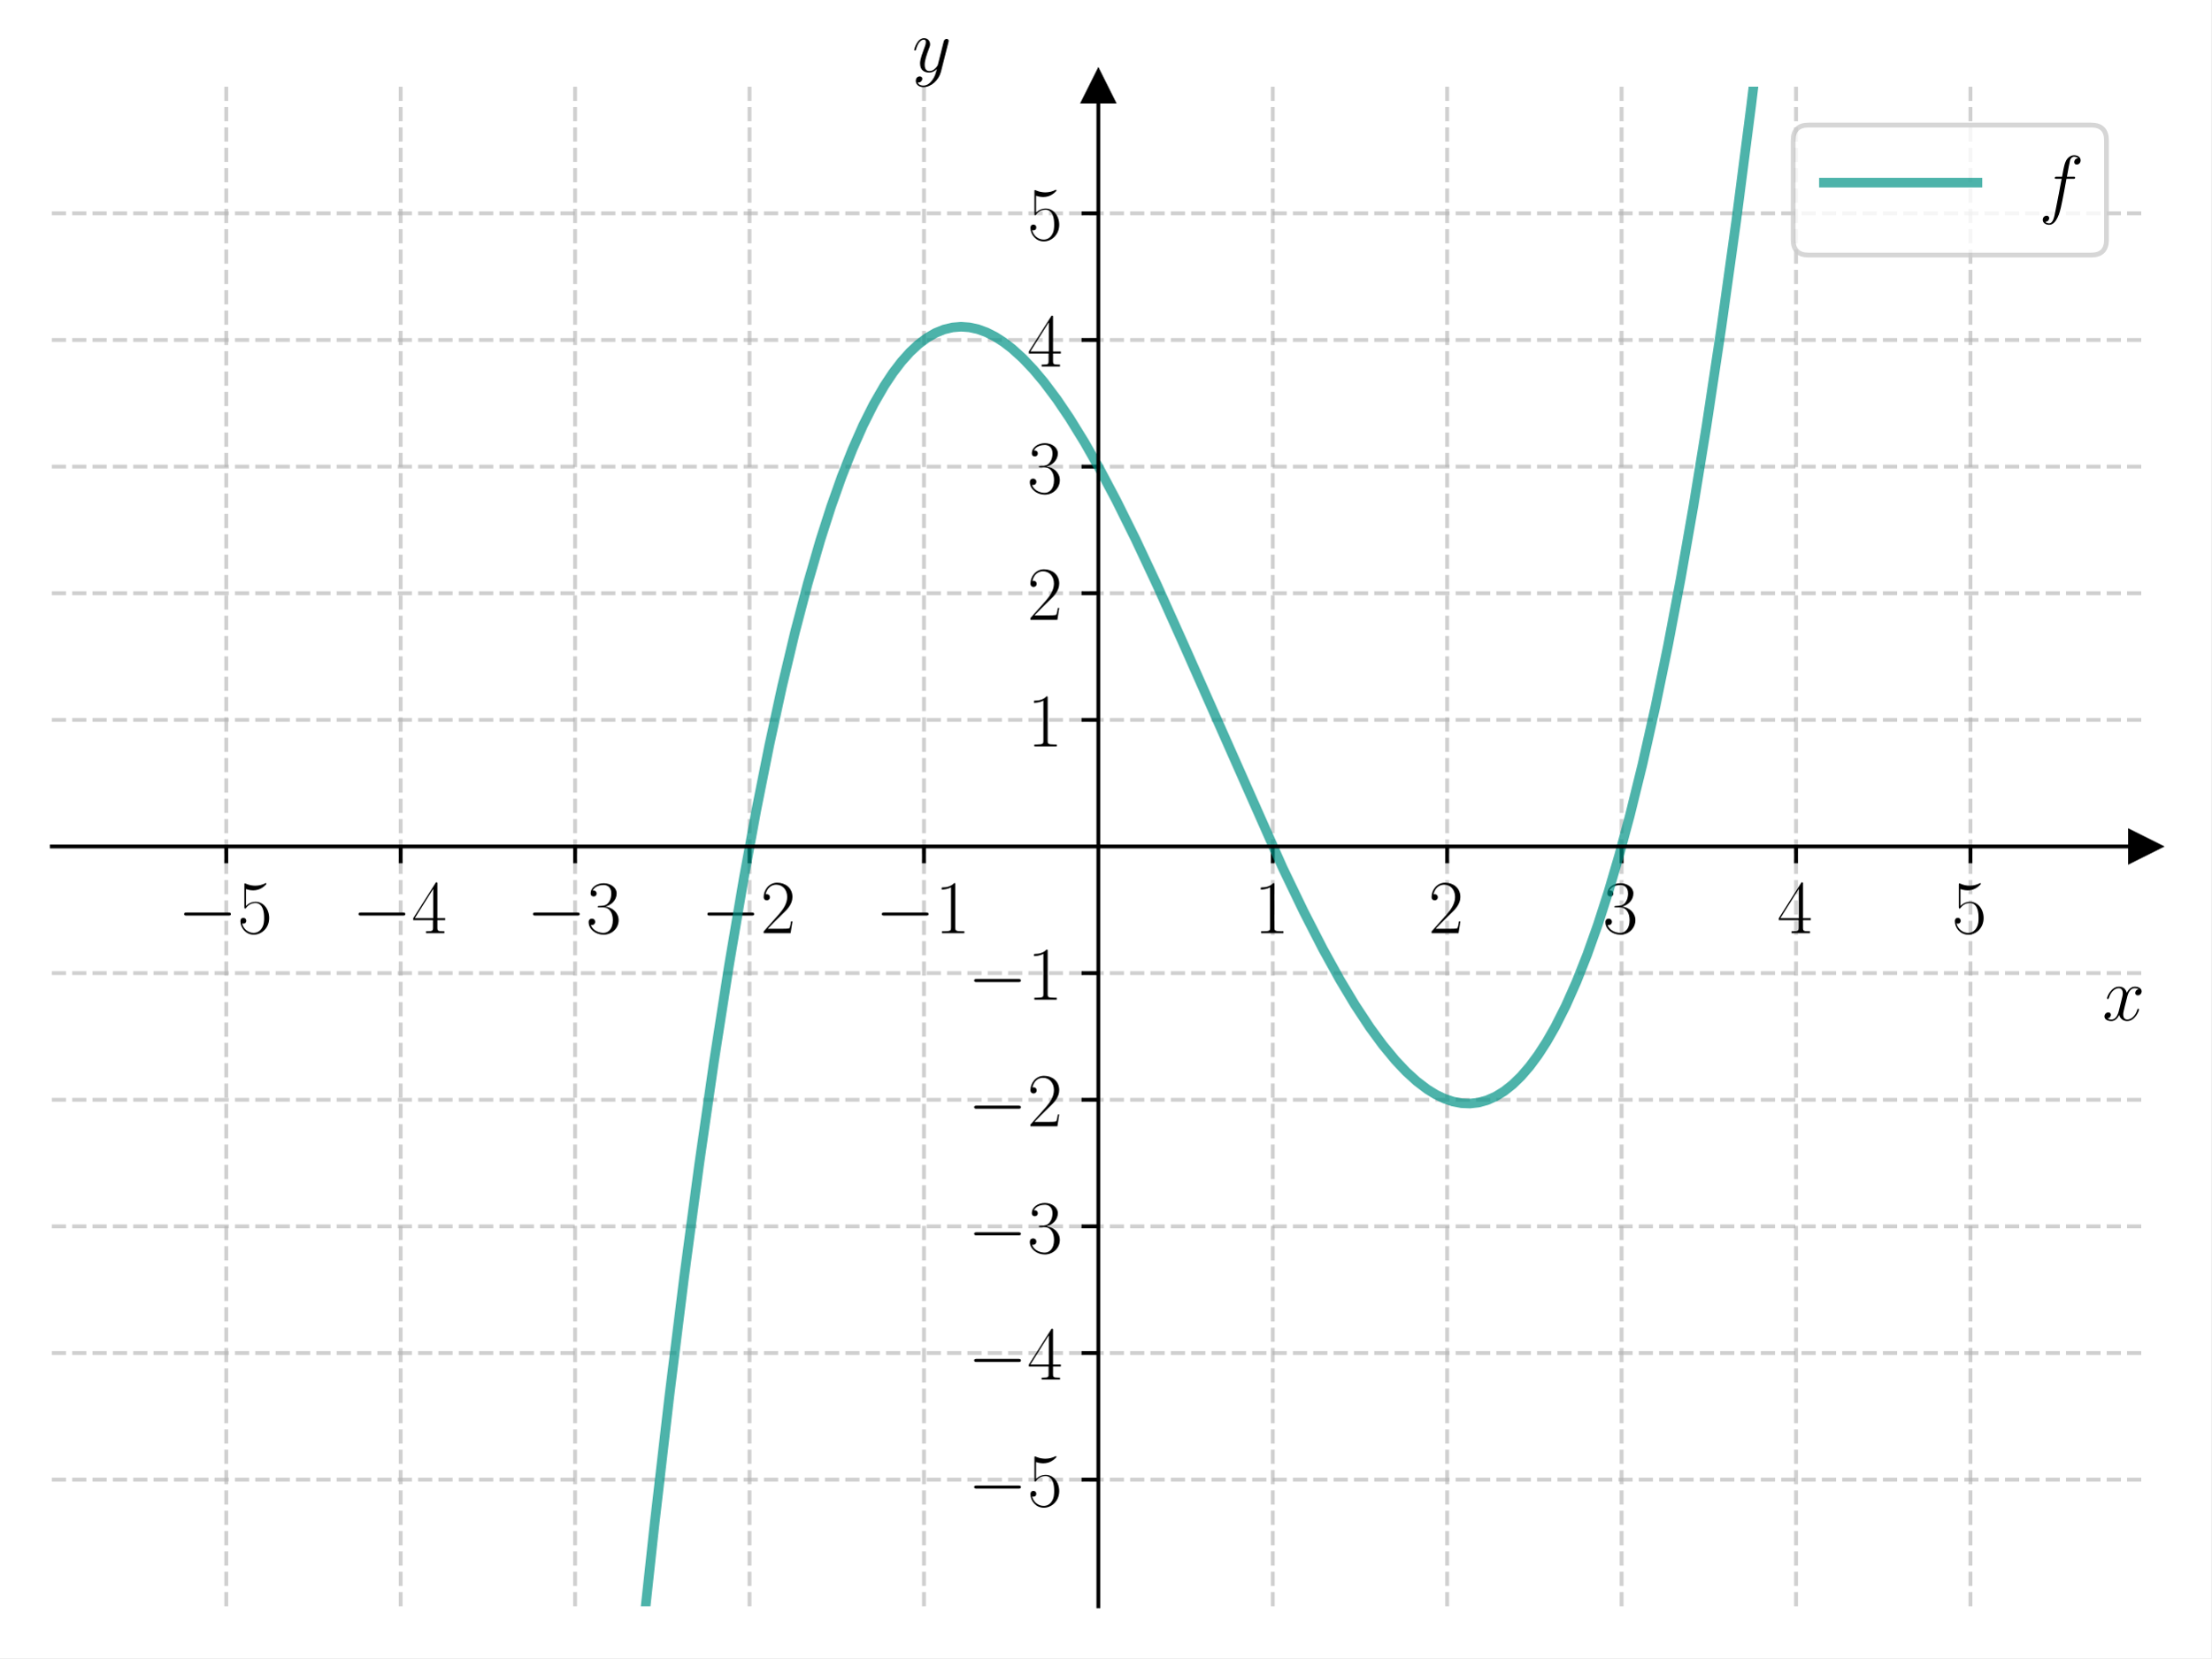
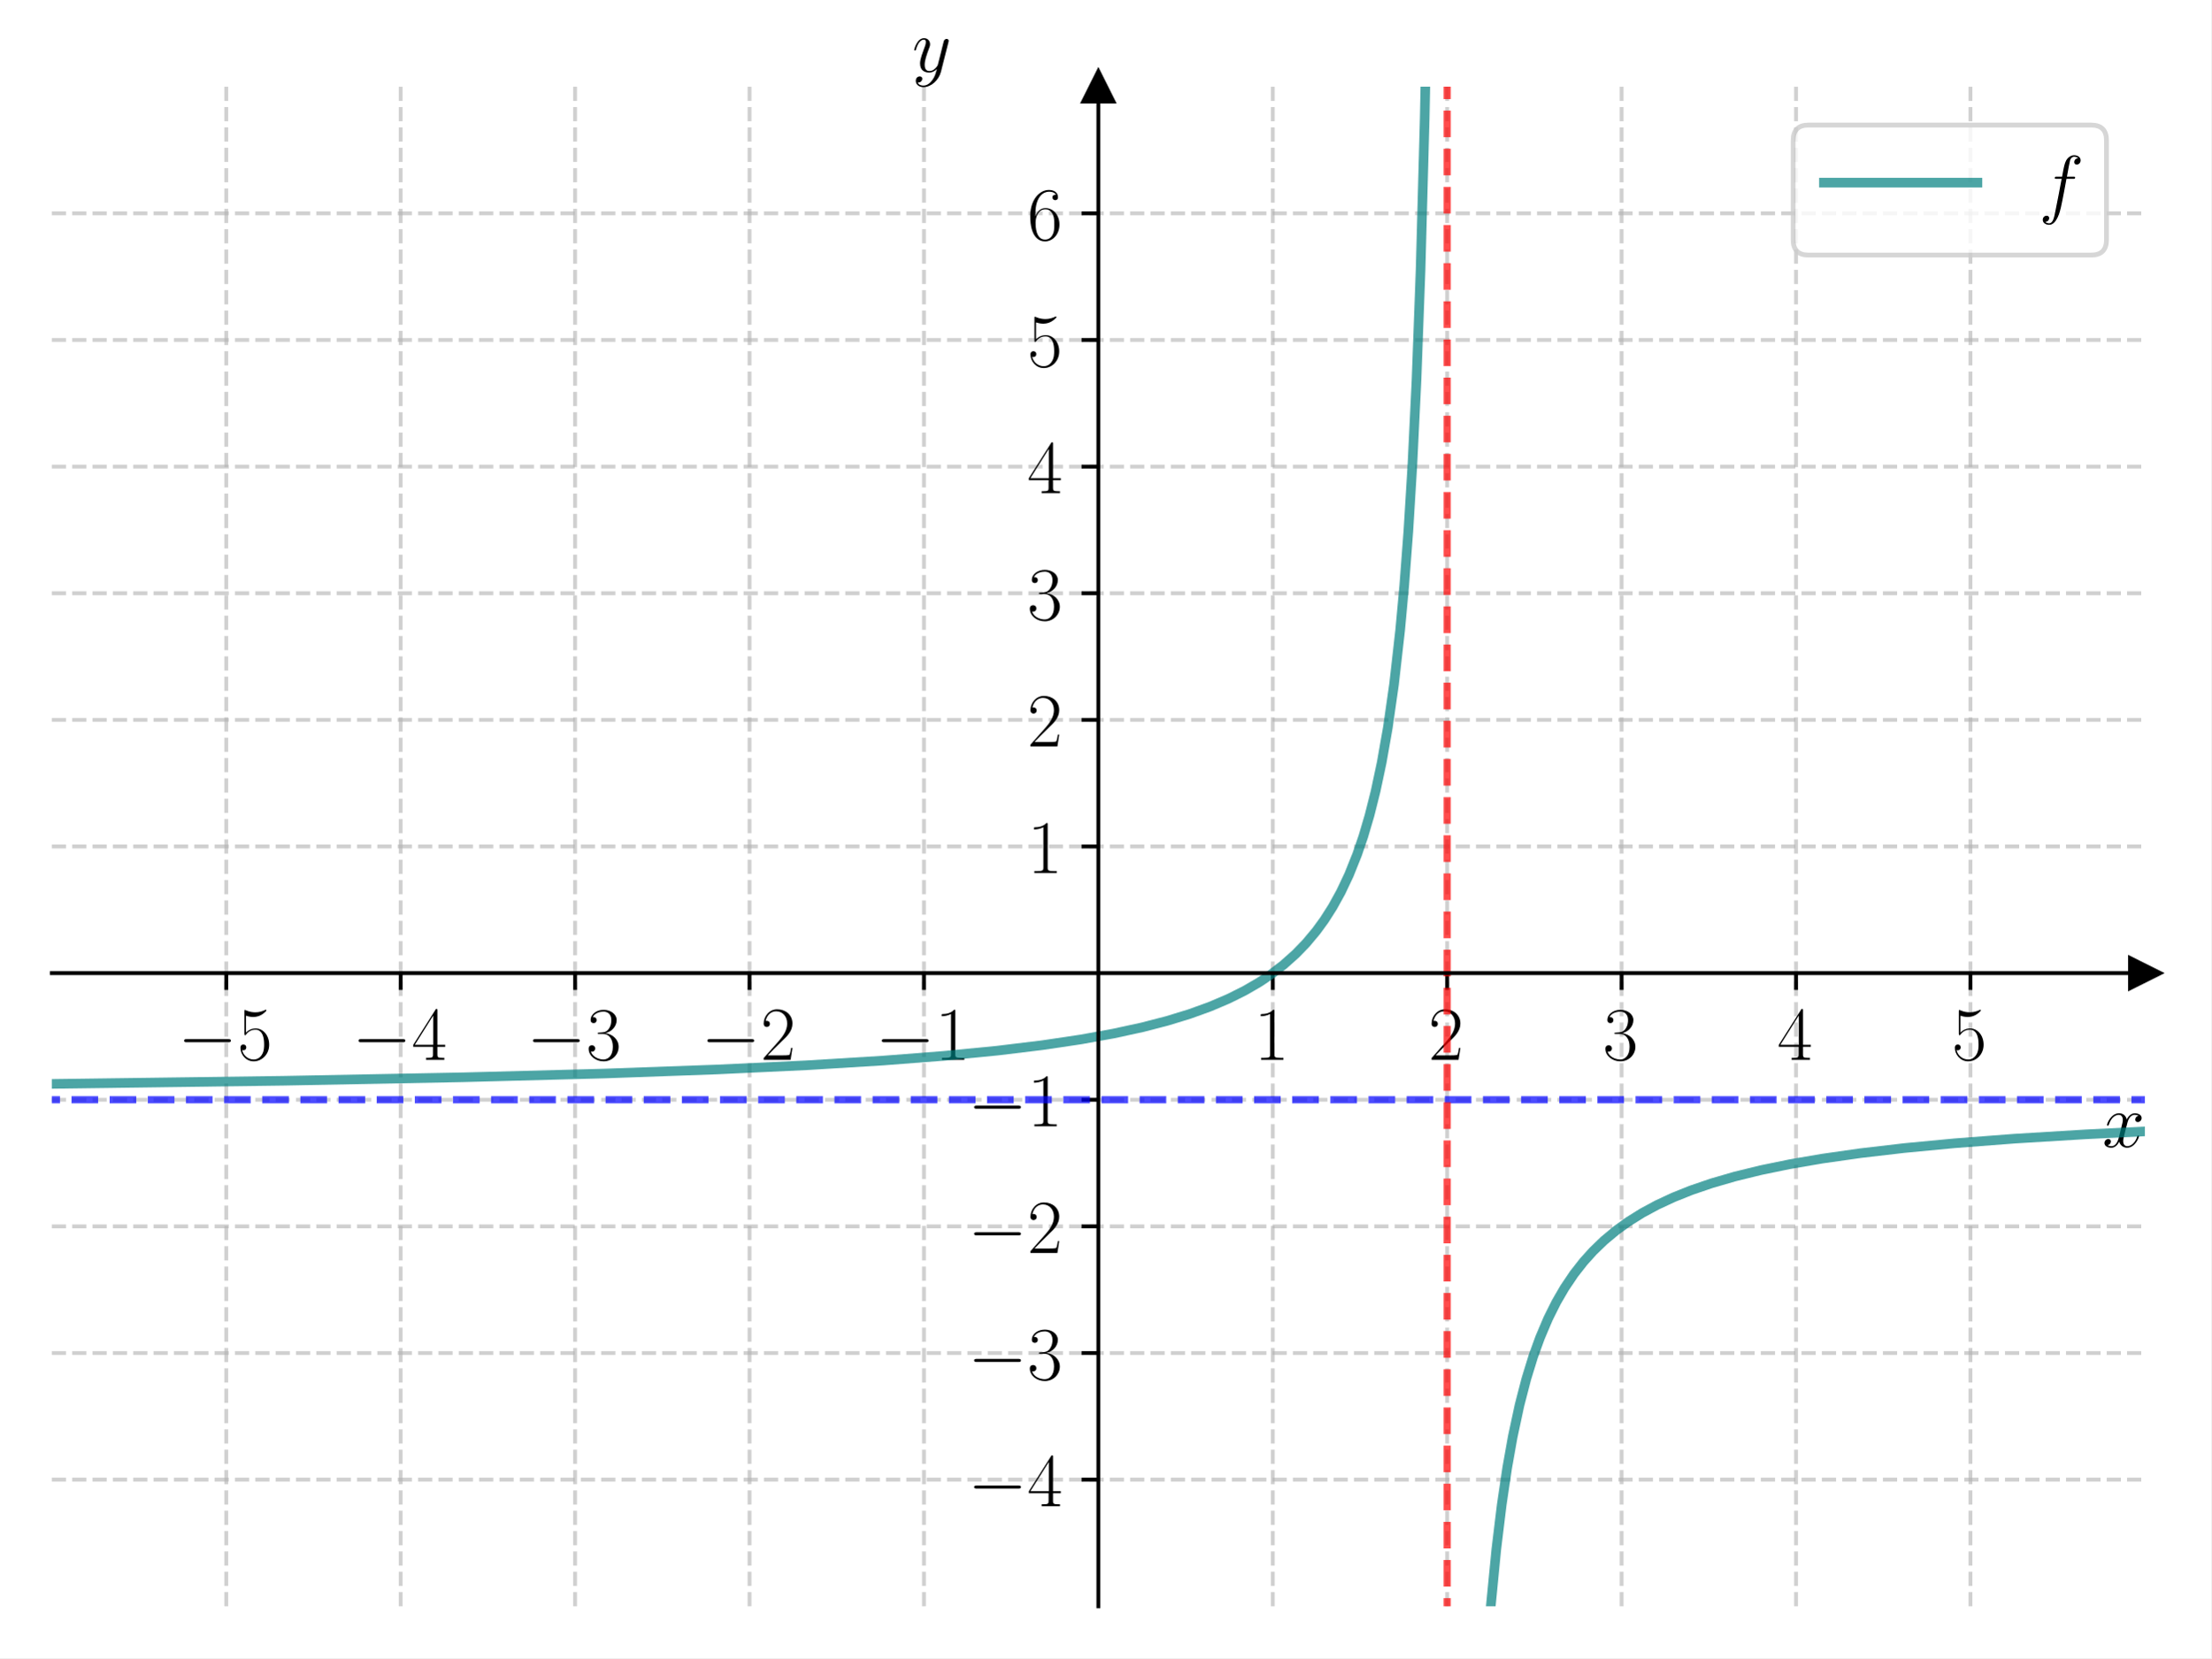
<svg xmlns="http://www.w3.org/2000/svg" xmlns:xlink="http://www.w3.org/1999/xlink" width="460.8pt" height="345.6pt" viewBox="0 0 460.8 345.6" version="1.1">
  <defs>
    <style type="text/css">*{stroke-linejoin: round; stroke-linecap: butt}</style>
  </defs>
  <g id="figure_1">
    <g id="patch_1">
      <path d="M 0 345.6  L 460.8 345.6  L 460.8 0  L 0 0  z " style="fill: #ffffff" />
    </g>
    <g id="axes_1">
      <g id="patch_2">
        <path d="M 10.8 334.8  L 447 334.8  L 447 18.065  L 10.8 18.065  z " style="fill: #ffffff" />
      </g>
      <g id="matplotlib.axis_1">
        <g id="xtick_1">
          <g id="line2d_1">
-             <path d="M 47.15 334.8  L 47.15 18.065  " clip-path="url(#p74fc2c8ad4)" style="fill: none; stroke-dasharray: 2.96,1.28; stroke-dashoffset: 0; stroke: #b0b0b0; stroke-opacity: 0.6; stroke-width: 0.8" />
+             <path d="M 47.15 334.8  L 47.15 18.065  " clip-path="url(#p3969164d17)" style="fill: none; stroke-dasharray: 2.96,1.28; stroke-dashoffset: 0; stroke: #b0b0b0; stroke-opacity: 0.6; stroke-width: 0.8" />
          </g>
          <g id="line2d_2">
            <defs>
-               <path id="m2dca33a4cc" d="M 0 0  L 0 3.5  " style="stroke: #000000; stroke-width: 0.8" />
+               <path id="m79aefeccb5" d="M 0 0  L 0 3.5  " style="stroke: #000000; stroke-width: 0.8" />
            </defs>
            <g>
-               <use xlink:href="#m2dca33a4cc" x="47.15" y="176.432" style="stroke: #000000; stroke-width: 0.8" />
+               <use xlink:href="#m79aefeccb5" x="47.15" y="202.827" style="stroke: #000000; stroke-width: 0.8" />
            </g>
          </g>
          <g id="text_1">
-             <g transform="translate(37.04901 194.5019) scale(0.16 -0.16)">
+             <g transform="translate(37.04901 220.8965) scale(0.16 -0.16)">
              <defs>
                <path id="CMSY10-0" d="M 4218 1472  C 4326 1472 4442 1472 4442 1600  C 4442 1728 4326 1728 4218 1728  L 755 1728  C 646 1728 531 1728 531 1600  C 531 1472 646 1472 755 1472  L 4218 1472  z " transform="scale(0.015625)" />
                <path id="CMR17-35" d="M 730 3692  C 794 3666 1056 3584 1325 3584  C 1920 3584 2246 3911 2432 4100  C 2432 4157 2432 4192 2394 4192  C 2387 4192 2374 4192 2323 4163  C 2099 4058 1837 3973 1517 3973  C 1325 3973 1037 3999 723 4139  C 653 4171 640 4171 634 4171  C 602 4171 595 4164 595 4037  L 595 2203  C 595 2089 595 2057 659 2057  C 691 2057 704 2070 736 2114  C 941 2401 1222 2522 1542 2522  C 1766 2522 2246 2382 2246 1289  C 2246 1085 2246 715 2054 421  C 1894 159 1645 25 1370 25  C 947 25 518 320 403 814  C 429 807 480 795 506 795  C 589 795 749 840 749 1038  C 749 1210 627 1280 506 1280  C 358 1280 262 1190 262 1011  C 262 454 704 -128 1382 -128  C 2042 -128 2669 440 2669 1264  C 2669 2030 2170 2624 1549 2624  C 1222 2624 947 2503 730 2274  L 730 3692  z " transform="scale(0.015625)" />
              </defs>
              <use xlink:href="#CMSY10-0" transform="scale(0.996264)" />
              <use xlink:href="#CMR17-35" transform="translate(77.48747 0) scale(0.996264)" />
            </g>
          </g>
        </g>
        <g id="xtick_2">
          <g id="line2d_3">
-             <path d="M 83.5 334.8  L 83.5 18.065  " clip-path="url(#p74fc2c8ad4)" style="fill: none; stroke-dasharray: 2.96,1.28; stroke-dashoffset: 0; stroke: #b0b0b0; stroke-opacity: 0.6; stroke-width: 0.8" />
+             <path d="M 83.5 334.8  L 83.5 18.065  " clip-path="url(#p3969164d17)" style="fill: none; stroke-dasharray: 2.96,1.28; stroke-dashoffset: 0; stroke: #b0b0b0; stroke-opacity: 0.6; stroke-width: 0.8" />
          </g>
          <g id="line2d_4">
            <g>
-               <use xlink:href="#m2dca33a4cc" x="83.5" y="176.432" style="stroke: #000000; stroke-width: 0.8" />
+               <use xlink:href="#m79aefeccb5" x="83.5" y="202.827" style="stroke: #000000; stroke-width: 0.8" />
            </g>
          </g>
          <g id="text_2">
-             <g transform="translate(73.39901 194.5019) scale(0.16 -0.16)">
+             <g transform="translate(73.39901 220.8965) scale(0.16 -0.16)">
              <defs>
                <path id="CMR17-34" d="M 2150 4122  C 2150 4256 2144 4256 2029 4256  L 128 1254  L 128 1088  L 1779 1088  L 1779 457  C 1779 224 1766 160 1318 160  L 1197 160  L 1197 0  C 1402 0 1747 0 1965 0  C 2182 0 2528 0 2733 0  L 2733 160  L 2611 160  C 2163 160 2150 224 2150 457  L 2150 1088  L 2803 1088  L 2803 1254  L 2150 1254  L 2150 4122  z M 1798 3703  L 1798 1254  L 256 1254  L 1798 3703  z " transform="scale(0.015625)" />
              </defs>
              <use xlink:href="#CMSY10-0" transform="scale(0.996264)" />
              <use xlink:href="#CMR17-34" transform="translate(77.48747 0) scale(0.996264)" />
            </g>
          </g>
        </g>
        <g id="xtick_3">
          <g id="line2d_5">
-             <path d="M 119.85 334.8  L 119.85 18.065  " clip-path="url(#p74fc2c8ad4)" style="fill: none; stroke-dasharray: 2.96,1.28; stroke-dashoffset: 0; stroke: #b0b0b0; stroke-opacity: 0.6; stroke-width: 0.8" />
+             <path d="M 119.85 334.8  L 119.85 18.065  " clip-path="url(#p3969164d17)" style="fill: none; stroke-dasharray: 2.96,1.28; stroke-dashoffset: 0; stroke: #b0b0b0; stroke-opacity: 0.6; stroke-width: 0.8" />
          </g>
          <g id="line2d_6">
            <g>
-               <use xlink:href="#m2dca33a4cc" x="119.85" y="176.432" style="stroke: #000000; stroke-width: 0.8" />
+               <use xlink:href="#m79aefeccb5" x="119.85" y="202.827" style="stroke: #000000; stroke-width: 0.8" />
            </g>
          </g>
          <g id="text_3">
-             <g transform="translate(109.749 194.5019) scale(0.16 -0.16)">
+             <g transform="translate(109.749 220.8965) scale(0.16 -0.16)">
              <defs>
                <path id="CMR17-33" d="M 1414 2157  C 1984 2157 2234 1662 2234 1090  C 2234 320 1824 25 1453 25  C 1114 25 563 194 390 693  C 422 680 454 680 486 680  C 640 680 755 782 755 948  C 755 1133 614 1216 486 1216  C 378 1216 211 1165 211 926  C 211 335 787 -128 1466 -128  C 2176 -128 2720 430 2720 1085  C 2720 1707 2208 2157 1600 2227  C 2086 2328 2554 2756 2554 3329  C 2554 3820 2048 4179 1472 4179  C 890 4179 378 3829 378 3329  C 378 3110 544 3072 627 3072  C 762 3072 877 3155 877 3321  C 877 3486 762 3569 627 3569  C 602 3569 570 3569 544 3557  C 730 3959 1235 4032 1459 4032  C 1683 4032 2106 3925 2106 3320  C 2106 3143 2080 2828 1862 2550  C 1670 2304 1453 2304 1242 2284  C 1210 2284 1062 2269 1037 2269  C 992 2263 966 2257 966 2208  C 966 2163 973 2157 1101 2157  L 1414 2157  z " transform="scale(0.015625)" />
              </defs>
              <use xlink:href="#CMSY10-0" transform="scale(0.996264)" />
              <use xlink:href="#CMR17-33" transform="translate(77.48747 0) scale(0.996264)" />
            </g>
          </g>
        </g>
        <g id="xtick_4">
          <g id="line2d_7">
-             <path d="M 156.2 334.8  L 156.2 18.065  " clip-path="url(#p74fc2c8ad4)" style="fill: none; stroke-dasharray: 2.96,1.28; stroke-dashoffset: 0; stroke: #b0b0b0; stroke-opacity: 0.6; stroke-width: 0.8" />
+             <path d="M 156.2 334.8  L 156.2 18.065  " clip-path="url(#p3969164d17)" style="fill: none; stroke-dasharray: 2.96,1.28; stroke-dashoffset: 0; stroke: #b0b0b0; stroke-opacity: 0.6; stroke-width: 0.8" />
          </g>
          <g id="line2d_8">
            <g>
-               <use xlink:href="#m2dca33a4cc" x="156.2" y="176.432" style="stroke: #000000; stroke-width: 0.8" />
+               <use xlink:href="#m79aefeccb5" x="156.2" y="202.827" style="stroke: #000000; stroke-width: 0.8" />
            </g>
          </g>
          <g id="text_4">
-             <g transform="translate(146.099 194.5019) scale(0.16 -0.16)">
+             <g transform="translate(146.099 220.8965) scale(0.16 -0.16)">
              <defs>
                <path id="CMR17-32" d="M 2669 989  L 2554 989  C 2490 536 2438 459 2413 420  C 2381 369 1920 369 1830 369  L 602 369  C 832 619 1280 1072 1824 1597  C 2214 1967 2669 2402 2669 3035  C 2669 3790 2067 4224 1395 4224  C 691 4224 262 3604 262 3030  C 262 2780 448 2748 525 2748  C 589 2748 781 2787 781 3010  C 781 3207 614 3264 525 3264  C 486 3264 448 3258 422 3245  C 544 3790 915 4058 1306 4058  C 1862 4058 2227 3617 2227 3035  C 2227 2479 1901 2000 1536 1584  L 262 146  L 262 0  L 2515 0  L 2669 989  z " transform="scale(0.015625)" />
              </defs>
              <use xlink:href="#CMSY10-0" transform="scale(0.996264)" />
              <use xlink:href="#CMR17-32" transform="translate(77.48747 0) scale(0.996264)" />
            </g>
          </g>
        </g>
        <g id="xtick_5">
          <g id="line2d_9">
-             <path d="M 192.55 334.8  L 192.55 18.065  " clip-path="url(#p74fc2c8ad4)" style="fill: none; stroke-dasharray: 2.96,1.28; stroke-dashoffset: 0; stroke: #b0b0b0; stroke-opacity: 0.6; stroke-width: 0.8" />
+             <path d="M 192.55 334.8  L 192.55 18.065  " clip-path="url(#p3969164d17)" style="fill: none; stroke-dasharray: 2.96,1.28; stroke-dashoffset: 0; stroke: #b0b0b0; stroke-opacity: 0.6; stroke-width: 0.8" />
          </g>
          <g id="line2d_10">
            <g>
-               <use xlink:href="#m2dca33a4cc" x="192.55" y="176.432" style="stroke: #000000; stroke-width: 0.8" />
+               <use xlink:href="#m79aefeccb5" x="192.55" y="202.827" style="stroke: #000000; stroke-width: 0.8" />
            </g>
          </g>
          <g id="text_5">
-             <g transform="translate(182.449 194.5019) scale(0.16 -0.16)">
+             <g transform="translate(182.449 220.8965) scale(0.16 -0.16)">
              <defs>
                <path id="CMR17-31" d="M 1702 4058  C 1702 4192 1696 4192 1606 4192  C 1357 3916 979 3827 621 3827  C 602 3827 570 3827 563 3808  C 557 3795 557 3782 557 3648  C 755 3648 1088 3686 1344 3839  L 1344 461  C 1344 236 1331 160 781 160  L 589 160  L 589 0  C 896 0 1216 0 1523 0  C 1830 0 2150 0 2458 0  L 2458 160  L 2266 160  C 1715 160 1702 230 1702 458  L 1702 4058  z " transform="scale(0.015625)" />
              </defs>
              <use xlink:href="#CMSY10-0" transform="scale(0.996264)" />
              <use xlink:href="#CMR17-31" transform="translate(77.48747 0) scale(0.996264)" />
            </g>
          </g>
        </g>
        <g id="xtick_6">
          <g id="line2d_11">
-             <path d="M 265.25 334.8  L 265.25 18.065  " clip-path="url(#p74fc2c8ad4)" style="fill: none; stroke-dasharray: 2.96,1.28; stroke-dashoffset: 0; stroke: #b0b0b0; stroke-opacity: 0.6; stroke-width: 0.8" />
+             <path d="M 265.25 334.8  L 265.25 18.065  " clip-path="url(#p3969164d17)" style="fill: none; stroke-dasharray: 2.96,1.28; stroke-dashoffset: 0; stroke: #b0b0b0; stroke-opacity: 0.6; stroke-width: 0.8" />
          </g>
          <g id="line2d_12">
            <g>
-               <use xlink:href="#m2dca33a4cc" x="265.25" y="176.432" style="stroke: #000000; stroke-width: 0.8" />
+               <use xlink:href="#m79aefeccb5" x="265.25" y="202.827" style="stroke: #000000; stroke-width: 0.8" />
            </g>
          </g>
          <g id="text_6">
-             <g transform="translate(261.348 194.5019) scale(0.16 -0.16)">
+             <g transform="translate(261.348 220.8965) scale(0.16 -0.16)">
              <use xlink:href="#CMR17-31" transform="scale(0.996264)" />
            </g>
          </g>
        </g>
        <g id="xtick_7">
          <g id="line2d_13">
-             <path d="M 301.6 334.8  L 301.6 18.065  " clip-path="url(#p74fc2c8ad4)" style="fill: none; stroke-dasharray: 2.96,1.28; stroke-dashoffset: 0; stroke: #b0b0b0; stroke-opacity: 0.6; stroke-width: 0.8" />
+             <path d="M 301.6 334.8  L 301.6 18.065  " clip-path="url(#p3969164d17)" style="fill: none; stroke-dasharray: 2.96,1.28; stroke-dashoffset: 0; stroke: #b0b0b0; stroke-opacity: 0.6; stroke-width: 0.8" />
          </g>
          <g id="line2d_14">
            <g>
-               <use xlink:href="#m2dca33a4cc" x="301.6" y="176.432" style="stroke: #000000; stroke-width: 0.8" />
+               <use xlink:href="#m79aefeccb5" x="301.6" y="202.827" style="stroke: #000000; stroke-width: 0.8" />
            </g>
          </g>
          <g id="text_7">
-             <g transform="translate(297.698 194.5019) scale(0.16 -0.16)">
+             <g transform="translate(297.698 220.8965) scale(0.16 -0.16)">
              <use xlink:href="#CMR17-32" transform="scale(0.996264)" />
            </g>
          </g>
        </g>
        <g id="xtick_8">
          <g id="line2d_15">
-             <path d="M 337.95 334.8  L 337.95 18.065  " clip-path="url(#p74fc2c8ad4)" style="fill: none; stroke-dasharray: 2.96,1.28; stroke-dashoffset: 0; stroke: #b0b0b0; stroke-opacity: 0.6; stroke-width: 0.8" />
+             <path d="M 337.95 334.8  L 337.95 18.065  " clip-path="url(#p3969164d17)" style="fill: none; stroke-dasharray: 2.96,1.28; stroke-dashoffset: 0; stroke: #b0b0b0; stroke-opacity: 0.6; stroke-width: 0.8" />
          </g>
          <g id="line2d_16">
            <g>
-               <use xlink:href="#m2dca33a4cc" x="337.95" y="176.432" style="stroke: #000000; stroke-width: 0.8" />
+               <use xlink:href="#m79aefeccb5" x="337.95" y="202.827" style="stroke: #000000; stroke-width: 0.8" />
            </g>
          </g>
          <g id="text_8">
-             <g transform="translate(334.048 194.5019) scale(0.16 -0.16)">
+             <g transform="translate(334.048 220.8965) scale(0.16 -0.16)">
              <use xlink:href="#CMR17-33" transform="scale(0.996264)" />
            </g>
          </g>
        </g>
        <g id="xtick_9">
          <g id="line2d_17">
-             <path d="M 374.3 334.8  L 374.3 18.065  " clip-path="url(#p74fc2c8ad4)" style="fill: none; stroke-dasharray: 2.96,1.28; stroke-dashoffset: 0; stroke: #b0b0b0; stroke-opacity: 0.6; stroke-width: 0.8" />
+             <path d="M 374.3 334.8  L 374.3 18.065  " clip-path="url(#p3969164d17)" style="fill: none; stroke-dasharray: 2.96,1.28; stroke-dashoffset: 0; stroke: #b0b0b0; stroke-opacity: 0.6; stroke-width: 0.8" />
          </g>
          <g id="line2d_18">
            <g>
-               <use xlink:href="#m2dca33a4cc" x="374.3" y="176.432" style="stroke: #000000; stroke-width: 0.8" />
+               <use xlink:href="#m79aefeccb5" x="374.3" y="202.827" style="stroke: #000000; stroke-width: 0.8" />
            </g>
          </g>
          <g id="text_9">
-             <g transform="translate(370.398 194.5019) scale(0.16 -0.16)">
+             <g transform="translate(370.398 220.8965) scale(0.16 -0.16)">
              <use xlink:href="#CMR17-34" transform="scale(0.996264)" />
            </g>
          </g>
        </g>
        <g id="xtick_10">
          <g id="line2d_19">
-             <path d="M 410.65 334.8  L 410.65 18.065  " clip-path="url(#p74fc2c8ad4)" style="fill: none; stroke-dasharray: 2.96,1.28; stroke-dashoffset: 0; stroke: #b0b0b0; stroke-opacity: 0.6; stroke-width: 0.8" />
+             <path d="M 410.65 334.8  L 410.65 18.065  " clip-path="url(#p3969164d17)" style="fill: none; stroke-dasharray: 2.96,1.28; stroke-dashoffset: 0; stroke: #b0b0b0; stroke-opacity: 0.6; stroke-width: 0.8" />
          </g>
          <g id="line2d_20">
            <g>
-               <use xlink:href="#m2dca33a4cc" x="410.65" y="176.432" style="stroke: #000000; stroke-width: 0.8" />
+               <use xlink:href="#m79aefeccb5" x="410.65" y="202.827" style="stroke: #000000; stroke-width: 0.8" />
            </g>
          </g>
          <g id="text_10">
-             <g transform="translate(406.748 194.5019) scale(0.16 -0.16)">
+             <g transform="translate(406.748 220.8965) scale(0.16 -0.16)">
              <use xlink:href="#CMR17-35" transform="scale(0.996264)" />
            </g>
          </g>
        </g>
        <g id="text_11">
-           <g transform="translate(438.1306 212.6709) scale(0.16 -0.16)">
+           <g transform="translate(438.1306 239.0655) scale(0.16 -0.16)">
            <defs>
              <path id="CMMI12-78" d="M 3034 2606  C 2829 2567 2752 2414 2752 2293  C 2752 2139 2874 2088 2963 2088  C 3155 2088 3290 2254 3290 2427  C 3290 2695 2982 2816 2714 2816  C 2323 2816 2106 2433 2048 2312  C 1901 2816 1504 2816 1389 2816  C 736 2816 390 1980 390 1839  C 390 1814 416 1782 461 1782  C 512 1782 525 1820 538 1846  C 755 2555 1184 2689 1370 2689  C 1658 2689 1715 2420 1715 2267  C 1715 2127 1677 1980 1600 1673  L 1382 798  C 1286 415 1101 64 762 64  C 730 64 570 64 435 147  C 666 192 717 383 717 460  C 717 588 621 664 499 664  C 346 664 179 530 179 326  C 179 57 480 -64 755 -64  C 1062 -64 1280 179 1414 441  C 1517 64 1837 -64 2074 -64  C 2726 -64 3072 773 3072 913  C 3072 945 3046 971 3008 971  C 2950 971 2944 939 2925 888  C 2752 326 2381 64 2093 64  C 1869 64 1747 230 1747 492  C 1747 632 1773 734 1875 1156  L 2099 2024  C 2195 2408 2413 2689 2707 2689  C 2720 2689 2899 2689 3034 2606  z " transform="scale(0.015625)" />
            </defs>
            <use xlink:href="#CMMI12-78" transform="scale(0.996264)" />
          </g>
        </g>
      </g>
      <g id="matplotlib.axis_2">
        <g id="ytick_1">
          <g id="line2d_21">
-             <path d="M 10.8 308.405  L 447 308.405  " clip-path="url(#p74fc2c8ad4)" style="fill: none; stroke-dasharray: 2.96,1.28; stroke-dashoffset: 0; stroke: #b0b0b0; stroke-opacity: 0.6; stroke-width: 0.8" />
+             <path d="M 10.8 308.405  L 447 308.405  " clip-path="url(#p3969164d17)" style="fill: none; stroke-dasharray: 2.96,1.28; stroke-dashoffset: 0; stroke: #b0b0b0; stroke-opacity: 0.6; stroke-width: 0.8" />
          </g>
          <g id="line2d_22">
            <defs>
-               <path id="m8a78becf96" d="M 0 0  L -3.5 0  " style="stroke: #000000; stroke-width: 0.8" />
+               <path id="ma14cb1d620" d="M 0 0  L -3.5 0  " style="stroke: #000000; stroke-width: 0.8" />
            </defs>
            <g>
-               <use xlink:href="#m8a78becf96" x="228.9" y="308.405" style="stroke: #000000; stroke-width: 0.8" />
+               <use xlink:href="#ma14cb1d620" x="228.9" y="308.405" style="stroke: #000000; stroke-width: 0.8" />
            </g>
          </g>
          <g id="text_12">
            <g transform="translate(201.698 313.9402) scale(0.16 -0.16)">
              <use xlink:href="#CMSY10-0" transform="scale(0.996264)" />
-               <use xlink:href="#CMR17-35" transform="translate(77.48747 0) scale(0.996264)" />
+               <use xlink:href="#CMR17-34" transform="translate(77.48747 0) scale(0.996264)" />
            </g>
          </g>
        </g>
        <g id="ytick_2">
          <g id="line2d_23">
-             <path d="M 10.8 282.011  L 447 282.011  " clip-path="url(#p74fc2c8ad4)" style="fill: none; stroke-dasharray: 2.96,1.28; stroke-dashoffset: 0; stroke: #b0b0b0; stroke-opacity: 0.6; stroke-width: 0.8" />
+             <path d="M 10.8 282.011  L 447 282.011  " clip-path="url(#p3969164d17)" style="fill: none; stroke-dasharray: 2.96,1.28; stroke-dashoffset: 0; stroke: #b0b0b0; stroke-opacity: 0.6; stroke-width: 0.8" />
          </g>
          <g id="line2d_24">
            <g>
-               <use xlink:href="#m8a78becf96" x="228.9" y="282.011" style="stroke: #000000; stroke-width: 0.8" />
+               <use xlink:href="#ma14cb1d620" x="228.9" y="282.011" style="stroke: #000000; stroke-width: 0.8" />
            </g>
          </g>
          <g id="text_13">
            <g transform="translate(201.698 287.5455) scale(0.16 -0.16)">
              <use xlink:href="#CMSY10-0" transform="scale(0.996264)" />
-               <use xlink:href="#CMR17-34" transform="translate(77.48747 0) scale(0.996264)" />
+               <use xlink:href="#CMR17-33" transform="translate(77.48747 0) scale(0.996264)" />
            </g>
          </g>
        </g>
        <g id="ytick_3">
          <g id="line2d_25">
-             <path d="M 10.8 255.616  L 447 255.616  " clip-path="url(#p74fc2c8ad4)" style="fill: none; stroke-dasharray: 2.96,1.28; stroke-dashoffset: 0; stroke: #b0b0b0; stroke-opacity: 0.6; stroke-width: 0.8" />
+             <path d="M 10.8 255.616  L 447 255.616  " clip-path="url(#p3969164d17)" style="fill: none; stroke-dasharray: 2.96,1.28; stroke-dashoffset: 0; stroke: #b0b0b0; stroke-opacity: 0.6; stroke-width: 0.8" />
          </g>
          <g id="line2d_26">
            <g>
-               <use xlink:href="#m8a78becf96" x="228.9" y="255.616" style="stroke: #000000; stroke-width: 0.8" />
+               <use xlink:href="#ma14cb1d620" x="228.9" y="255.616" style="stroke: #000000; stroke-width: 0.8" />
            </g>
          </g>
          <g id="text_14">
            <g transform="translate(201.698 261.1509) scale(0.16 -0.16)">
              <use xlink:href="#CMSY10-0" transform="scale(0.996264)" />
-               <use xlink:href="#CMR17-33" transform="translate(77.48747 0) scale(0.996264)" />
+               <use xlink:href="#CMR17-32" transform="translate(77.48747 0) scale(0.996264)" />
            </g>
          </g>
        </g>
        <g id="ytick_4">
          <g id="line2d_27">
-             <path d="M 10.8 229.222  L 447 229.222  " clip-path="url(#p74fc2c8ad4)" style="fill: none; stroke-dasharray: 2.96,1.28; stroke-dashoffset: 0; stroke: #b0b0b0; stroke-opacity: 0.6; stroke-width: 0.8" />
+             <path d="M 10.8 229.222  L 447 229.222  " clip-path="url(#p3969164d17)" style="fill: none; stroke-dasharray: 2.96,1.28; stroke-dashoffset: 0; stroke: #b0b0b0; stroke-opacity: 0.6; stroke-width: 0.8" />
          </g>
          <g id="line2d_28">
            <g>
-               <use xlink:href="#m8a78becf96" x="228.9" y="229.222" style="stroke: #000000; stroke-width: 0.8" />
+               <use xlink:href="#ma14cb1d620" x="228.9" y="229.222" style="stroke: #000000; stroke-width: 0.8" />
            </g>
          </g>
          <g id="text_15">
            <g transform="translate(201.698 234.7563) scale(0.16 -0.16)">
              <use xlink:href="#CMSY10-0" transform="scale(0.996264)" />
-               <use xlink:href="#CMR17-32" transform="translate(77.48747 0) scale(0.996264)" />
+               <use xlink:href="#CMR17-31" transform="translate(77.48747 0) scale(0.996264)" />
            </g>
          </g>
        </g>
        <g id="ytick_5">
          <g id="line2d_29">
-             <path d="M 10.8 202.827  L 447 202.827  " clip-path="url(#p74fc2c8ad4)" style="fill: none; stroke-dasharray: 2.96,1.28; stroke-dashoffset: 0; stroke: #b0b0b0; stroke-opacity: 0.6; stroke-width: 0.8" />
+             <path d="M 10.8 176.432  L 447 176.432  " clip-path="url(#p3969164d17)" style="fill: none; stroke-dasharray: 2.96,1.28; stroke-dashoffset: 0; stroke: #b0b0b0; stroke-opacity: 0.6; stroke-width: 0.8" />
          </g>
          <g id="line2d_30">
            <g>
-               <use xlink:href="#m8a78becf96" x="228.9" y="202.827" style="stroke: #000000; stroke-width: 0.8" />
+               <use xlink:href="#ma14cb1d620" x="228.9" y="176.432" style="stroke: #000000; stroke-width: 0.8" />
            </g>
          </g>
          <g id="text_16">
-             <g transform="translate(201.698 208.3617) scale(0.16 -0.16)">
-               <use xlink:href="#CMSY10-0" transform="scale(0.996264)" />
-               <use xlink:href="#CMR17-31" transform="translate(77.48747 0) scale(0.996264)" />
+             <g transform="translate(214.096 181.9671) scale(0.16 -0.16)">
+               <use xlink:href="#CMR17-31" transform="scale(0.996264)" />
            </g>
          </g>
        </g>
        <g id="ytick_6">
          <g id="line2d_31">
-             <path d="M 10.8 150.038  L 447 150.038  " clip-path="url(#p74fc2c8ad4)" style="fill: none; stroke-dasharray: 2.96,1.28; stroke-dashoffset: 0; stroke: #b0b0b0; stroke-opacity: 0.6; stroke-width: 0.8" />
+             <path d="M 10.8 150.038  L 447 150.038  " clip-path="url(#p3969164d17)" style="fill: none; stroke-dasharray: 2.96,1.28; stroke-dashoffset: 0; stroke: #b0b0b0; stroke-opacity: 0.6; stroke-width: 0.8" />
          </g>
          <g id="line2d_32">
            <g>
-               <use xlink:href="#m8a78becf96" x="228.9" y="150.038" style="stroke: #000000; stroke-width: 0.8" />
+               <use xlink:href="#ma14cb1d620" x="228.9" y="150.038" style="stroke: #000000; stroke-width: 0.8" />
            </g>
          </g>
          <g id="text_17">
            <g transform="translate(214.096 155.5724) scale(0.16 -0.16)">
-               <use xlink:href="#CMR17-31" transform="scale(0.996264)" />
+               <use xlink:href="#CMR17-32" transform="scale(0.996264)" />
            </g>
          </g>
        </g>
        <g id="ytick_7">
          <g id="line2d_33">
-             <path d="M 10.8 123.643  L 447 123.643  " clip-path="url(#p74fc2c8ad4)" style="fill: none; stroke-dasharray: 2.96,1.28; stroke-dashoffset: 0; stroke: #b0b0b0; stroke-opacity: 0.6; stroke-width: 0.8" />
+             <path d="M 10.8 123.643  L 447 123.643  " clip-path="url(#p3969164d17)" style="fill: none; stroke-dasharray: 2.96,1.28; stroke-dashoffset: 0; stroke: #b0b0b0; stroke-opacity: 0.6; stroke-width: 0.8" />
          </g>
          <g id="line2d_34">
            <g>
-               <use xlink:href="#m8a78becf96" x="228.9" y="123.643" style="stroke: #000000; stroke-width: 0.8" />
+               <use xlink:href="#ma14cb1d620" x="228.9" y="123.643" style="stroke: #000000; stroke-width: 0.8" />
            </g>
          </g>
          <g id="text_18">
            <g transform="translate(214.096 129.1778) scale(0.16 -0.16)">
-               <use xlink:href="#CMR17-32" transform="scale(0.996264)" />
+               <use xlink:href="#CMR17-33" transform="scale(0.996264)" />
            </g>
          </g>
        </g>
        <g id="ytick_8">
          <g id="line2d_35">
-             <path d="M 10.8 97.248  L 447 97.248  " clip-path="url(#p74fc2c8ad4)" style="fill: none; stroke-dasharray: 2.96,1.28; stroke-dashoffset: 0; stroke: #b0b0b0; stroke-opacity: 0.6; stroke-width: 0.8" />
+             <path d="M 10.8 97.248  L 447 97.248  " clip-path="url(#p3969164d17)" style="fill: none; stroke-dasharray: 2.96,1.28; stroke-dashoffset: 0; stroke: #b0b0b0; stroke-opacity: 0.6; stroke-width: 0.8" />
          </g>
          <g id="line2d_36">
            <g>
-               <use xlink:href="#m8a78becf96" x="228.9" y="97.248" style="stroke: #000000; stroke-width: 0.8" />
+               <use xlink:href="#ma14cb1d620" x="228.9" y="97.248" style="stroke: #000000; stroke-width: 0.8" />
            </g>
          </g>
          <g id="text_19">
            <g transform="translate(214.096 102.7832) scale(0.16 -0.16)">
-               <use xlink:href="#CMR17-33" transform="scale(0.996264)" />
+               <use xlink:href="#CMR17-34" transform="scale(0.996264)" />
            </g>
          </g>
        </g>
        <g id="ytick_9">
          <g id="line2d_37">
-             <path d="M 10.8 70.854  L 447 70.854  " clip-path="url(#p74fc2c8ad4)" style="fill: none; stroke-dasharray: 2.96,1.28; stroke-dashoffset: 0; stroke: #b0b0b0; stroke-opacity: 0.6; stroke-width: 0.8" />
+             <path d="M 10.8 70.854  L 447 70.854  " clip-path="url(#p3969164d17)" style="fill: none; stroke-dasharray: 2.96,1.28; stroke-dashoffset: 0; stroke: #b0b0b0; stroke-opacity: 0.6; stroke-width: 0.8" />
          </g>
          <g id="line2d_38">
            <g>
-               <use xlink:href="#m8a78becf96" x="228.9" y="70.854" style="stroke: #000000; stroke-width: 0.8" />
+               <use xlink:href="#ma14cb1d620" x="228.9" y="70.854" style="stroke: #000000; stroke-width: 0.8" />
            </g>
          </g>
          <g id="text_20">
            <g transform="translate(214.096 76.38857) scale(0.16 -0.16)">
-               <use xlink:href="#CMR17-34" transform="scale(0.996264)" />
+               <use xlink:href="#CMR17-35" transform="scale(0.996264)" />
            </g>
          </g>
        </g>
        <g id="ytick_10">
          <g id="line2d_39">
-             <path d="M 10.8 44.459  L 447 44.459  " clip-path="url(#p74fc2c8ad4)" style="fill: none; stroke-dasharray: 2.96,1.28; stroke-dashoffset: 0; stroke: #b0b0b0; stroke-opacity: 0.6; stroke-width: 0.8" />
+             <path d="M 10.8 44.459  L 447 44.459  " clip-path="url(#p3969164d17)" style="fill: none; stroke-dasharray: 2.96,1.28; stroke-dashoffset: 0; stroke: #b0b0b0; stroke-opacity: 0.6; stroke-width: 0.8" />
          </g>
          <g id="line2d_40">
            <g>
-               <use xlink:href="#m8a78becf96" x="228.9" y="44.459" style="stroke: #000000; stroke-width: 0.8" />
+               <use xlink:href="#ma14cb1d620" x="228.9" y="44.459" style="stroke: #000000; stroke-width: 0.8" />
            </g>
          </g>
          <g id="text_21">
            <g transform="translate(214.096 49.99395) scale(0.16 -0.16)">
-               <use xlink:href="#CMR17-35" transform="scale(0.996264)" />
+               <defs>
+                 <path id="CMR17-36" d="M 678 2176  C 678 3690 1395 4032 1811 4032  C 1946 4032 2272 4009 2400 3776  C 2298 3776 2106 3776 2106 3553  C 2106 3381 2246 3323 2336 3323  C 2394 3323 2566 3348 2566 3560  C 2566 3954 2246 4179 1805 4179  C 1043 4179 243 3390 243 1984  C 243 253 966 -128 1478 -128  C 2099 -128 2688 427 2688 1283  C 2688 2081 2170 2662 1517 2662  C 1126 2662 838 2407 678 1960  L 678 2176  z M 1478 25  C 691 25 691 1200 691 1436  C 691 1896 909 2560 1504 2560  C 1613 2560 1926 2560 2138 2120  C 2253 1870 2253 1609 2253 1289  C 2253 944 2253 690 2118 434  C 1978 171 1773 25 1478 25  z " transform="scale(0.015625)" />
+               </defs>
+               <use xlink:href="#CMR17-36" transform="scale(0.996264)" />
            </g>
          </g>
        </g>
        <g id="text_22">
          <g transform="translate(190.0877 14.96506) scale(0.16 -0.16)">
            <defs>
              <path id="CMMI12-79" d="M 1683 -700  C 1510 -939 1261 -1152 947 -1152  C 870 -1152 563 -1152 467 -889  C 486 -895 518 -895 531 -895  C 723 -895 851 -729 851 -582  C 851 -435 730 -384 634 -384  C 531 -384 307 -458 307 -759  C 307 -1071 582 -1286 947 -1286  C 1587 -1286 2234 -700 2413 6  L 3040 2485  C 3046 2517 3059 2556 3059 2594  C 3059 2689 2982 2753 2886 2753  C 2829 2753 2694 2727 2643 2535  L 2170 658  C 2138 543 2138 530 2086 460  C 1958 281 1747 64 1440 64  C 1082 64 1050 415 1050 588  C 1050 952 1222 1443 1395 1903  C 1466 2088 1504 2178 1504 2305  C 1504 2574 1312 2816 998 2816  C 410 2816 173 1890 173 1839  C 173 1814 198 1782 243 1782  C 301 1782 307 1807 333 1897  C 486 2433 730 2689 979 2689  C 1037 2689 1146 2689 1146 2478  C 1146 2312 1075 2127 979 1884  C 666 1047 666 837 666 683  C 666 77 1101 -64 1421 -64  C 1606 -64 1837 -6 2061 230  L 2067 224  C 1971 -147 1907 -392 1683 -700  z " transform="scale(0.015625)" />
            </defs>
            <use xlink:href="#CMMI12-79" transform="scale(0.996264)" />
          </g>
        </g>
      </g>
      <g id="line2d_41">
        <defs>
-           <path id="m538157d0a6" d="M 3 0  L -3 -3  L -3 3  z " style="stroke: #000000; stroke-linejoin: miter" />
+           <path id="m4df50f2866" d="M 3 0  L -3 -3  L -3 3  z " style="stroke: #000000; stroke-linejoin: miter" />
        </defs>
        <g>
-           <use xlink:href="#m538157d0a6" x="447" y="176.432" style="stroke: #000000; stroke-linejoin: miter" />
+           <use xlink:href="#m4df50f2866" x="447" y="202.827" style="stroke: #000000; stroke-linejoin: miter" />
        </g>
      </g>
      <g id="line2d_42">
        <defs>
-           <path id="md35a930e24" d="M 0 -3  L -3 3  L 3 3  z " style="stroke: #000000; stroke-linejoin: miter" />
+           <path id="me597175436" d="M 0 -3  L -3 3  L 3 3  z " style="stroke: #000000; stroke-linejoin: miter" />
        </defs>
        <g>
-           <use xlink:href="#md35a930e24" x="228.9" y="18.065" style="stroke: #000000; stroke-linejoin: miter" />
+           <use xlink:href="#me597175436" x="228.9" y="18.065" style="stroke: #000000; stroke-linejoin: miter" />
        </g>
      </g>
      <g id="line2d_43">
-         <path d="M 133.273 346.6  L 136.361 318.072  L 139.467 291.215  L 142.574 266.167  L 145.681 242.878  L 148.788 221.299  L 151.895 201.381  L 155.002 183.074  L 157.665 168.626  L 160.328 155.295  L 162.991 143.049  L 165.654 131.857  L 168.317 121.688  L 170.98 112.51  L 173.199 105.597  L 175.418 99.333  L 177.637 93.7  L 179.856 88.68  L 182.076 84.254  L 184.295 80.406  L 186.07 77.731  L 187.845 75.404  L 189.621 73.416  L 191.396 71.759  L 193.171 70.422  L 194.947 69.397  L 196.722 68.674  L 198.497 68.244  L 200.273 68.098  L 202.048 68.227  L 203.823 68.621  L 205.599 69.271  L 207.374 70.169  L 209.149 71.304  L 210.925 72.668  L 213.144 74.68  L 215.363 77.017  L 217.582 79.66  L 220.245 83.212  L 222.908 87.148  L 226.015 92.184  L 229.122 97.652  L 232.673 104.366  L 236.667 112.424  L 241.105 121.881  L 246.875 134.738  L 267.292 180.836  L 271.73 190.054  L 275.724 197.838  L 279.275 204.262  L 282.382 209.439  L 285.489 214.151  L 288.152 217.782  L 290.815 221.003  L 293.034 223.353  L 295.253 225.378  L 297.472 227.062  L 299.248 228.15  L 301.023 228.999  L 302.798 229.599  L 304.574 229.941  L 306.349 230.015  L 308.124 229.813  L 309.9 229.326  L 311.675 228.543  L 313.45 227.456  L 315.226 226.056  L 317.001 224.333  L 318.776 222.278  L 320.552 219.882  L 322.327 217.136  L 324.102 214.031  L 326.322 209.629  L 328.541 204.633  L 330.76 199.024  L 332.979 192.786  L 335.198 185.899  L 337.417 178.346  L 339.637 170.109  L 342.3 159.295  L 344.963 147.439  L 347.626 134.51  L 350.289 120.475  L 352.952 105.305  L 355.615 88.968  L 358.721 68.391  L 361.828 46.134  L 364.935 22.148  L 367.736 -1  L 367.736 -1  " clip-path="url(#p74fc2c8ad4)" style="fill: none; stroke: #029386; stroke-opacity: 0.7; stroke-width: 2; stroke-linecap: square" />
+         <path d="M 10.374 225.927  L 58.982 225.267  L 96.505 224.543  L 125.926 223.76  L 149.378 222.919  L 168.139 222.033  L 183.916 221.069  L 196.707 220.075  L 207.794 218.994  L 217.174 217.857  L 225.276 216.651  L 232.098 215.417  L 238.067 214.12  L 243.184 212.797  L 247.874 211.363  L 252.138 209.824  L 255.976 208.192  L 259.387 206.493  L 262.372 204.763  L 264.93 203.057  L 267.489 201.095  L 270.047 198.814  L 272.179 196.611  L 274.311 194.063  L 276.016 191.719  L 277.722 189.04  L 279.428 185.95  L 281.133 182.344  L 282.839 178.082  L 284.118 174.34  L 285.397 170.007  L 286.676 164.932  L 287.955 158.905  L 289.235 151.63  L 290.514 142.678  L 291.793 131.389  L 292.646 122.072  L 293.499 110.793  L 294.351 96.86  L 295.204 79.212  L 296.057 56.134  L 296.91 24.663  L 297.425 -1  L 297.425 -1  " clip-path="url(#p3969164d17)" style="fill: none; stroke: #008080; stroke-opacity: 0.7; stroke-width: 2; stroke-linecap: square" />
+       </g>
+       <g id="line2d_44">
+         <path d="M 309.776 346.6  L 310.696 334.697  L 311.833 322.977  L 312.97 313.602  L 314.108 305.931  L 315.245 299.538  L 316.666 292.905  L 318.087 287.415  L 319.509 282.796  L 320.93 278.857  L 322.635 274.832  L 324.341 271.412  L 326.047 268.468  L 328.036 265.514  L 330.026 262.974  L 332.016 260.766  L 334.29 258.571  L 336.848 256.441  L 339.407 254.599  L 342.249 252.824  L 345.376 251.138  L 348.787 249.554  L 352.483 248.077  L 356.747 246.62  L 361.579 245.218  L 366.98 243.896  L 372.95 242.669  L 379.772 241.495  L 387.731 240.361  L 396.828 239.297  L 407.345 238.295  L 419.853 237.335  L 434.635 236.434  L 447.142 235.814  L 447.142 235.814  " clip-path="url(#p3969164d17)" style="fill: none; stroke: #008080; stroke-opacity: 0.7; stroke-width: 2; stroke-linecap: square" />
+       </g>
+       <g id="LineCollection_1">
+         <path d="M -1 229.222  L 461.8 229.222  " clip-path="url(#p3969164d17)" style="fill: none; stroke-dasharray: 5.55,2.4; stroke-dashoffset: 0; stroke: #0000ff; stroke-opacity: 0.7; stroke-width: 1.5" />
+       </g>
+       <g id="LineCollection_2">
+         <path d="M 301.6 346.6  L 301.6 -1  " clip-path="url(#p3969164d17)" style="fill: none; stroke-dasharray: 5.55,2.4; stroke-dashoffset: 0; stroke: #ff0000; stroke-opacity: 0.7; stroke-width: 1.5" />
      </g>
      <g id="patch_3">
        <path d="M 228.9 334.8  L 228.9 18.065  " style="fill: none; stroke: #000000; stroke-width: 0.8; stroke-linejoin: miter; stroke-linecap: square" />
      </g>
      <g id="patch_4">
        <path d="M 447 334.8  L 447 18.065  " style="fill: none" />
      </g>
      <g id="patch_5">
-         <path d="M 10.8 176.432  L 447 176.432  " style="fill: none; stroke: #000000; stroke-width: 0.8; stroke-linejoin: miter; stroke-linecap: square" />
+         <path d="M 10.8 202.827  L 447 202.827  " style="fill: none; stroke: #000000; stroke-width: 0.8; stroke-linejoin: miter; stroke-linecap: square" />
      </g>
      <g id="patch_6">
        <path d="M 10.8 18.065  L 447 18.065  " style="fill: none" />
      </g>
      <g id="legend_1">
        <g id="patch_7">
          <path d="M 376.907 53.164  L 435.8 53.164  Q 439 53.164 439 49.964  L 439 29.265  Q 439 26.065 435.8 26.065  L 376.907 26.065  Q 373.707 26.065 373.707 29.265  L 373.707 49.964  Q 373.707 53.164 376.907 53.164  z " style="fill: #ffffff; opacity: 0.8; stroke: #cccccc; stroke-linejoin: miter" />
        </g>
-         <g id="line2d_44">
-           <path d="M 380.107 38.065  L 396.107 38.065  L 412.107 38.065  " style="fill: none; stroke: #029386; stroke-opacity: 0.7; stroke-width: 2; stroke-linecap: square" />
+         <g id="line2d_45">
+           <path d="M 380.107 38.065  L 396.107 38.065  L 412.107 38.065  " style="fill: none; stroke: #008080; stroke-opacity: 0.7; stroke-width: 2; stroke-linecap: square" />
        </g>
        <g id="text_23">
          <g transform="translate(424.9067 43.66453) scale(0.16 -0.16)">
            <defs>
              <path id="CMMI12-66" d="M 2854 2566  C 2982 2566 3034 2566 3034 2688  C 3034 2752 2982 2752 2867 2752  L 2349 2752  C 2470 3429 2560 3897 2611 4107  C 2650 4265 2784 4416 2950 4416  C 3085 4416 3219 4358 3283 4298  C 3034 4272 2957 4082 2957 3969  C 2957 3837 3053 3759 3174 3759  C 3302 3759 3494 3870 3494 4119  C 3494 4393 3226 4544 2944 4544  C 2669 4544 2400 4334 2272 4078  C 2157 3848 2093 3611 1946 2752  L 1517 2752  C 1395 2752 1331 2752 1331 2637  C 1331 2566 1370 2566 1498 2566  L 1907 2566  C 1792 1976 1530 542 1382 -137  C 1274 -689 1178 -1152 858 -1152  C 838 -1152 653 -1152 538 -1031  C 864 -1005 864 -726 864 -720  C 864 -593 768 -517 646 -517  C 518 -517 326 -625 326 -867  C 326 -1140 608 -1280 858 -1280  C 1510 -1280 1779 -118 1850 199  C 1965 688 2278 2376 2310 2566  L 2854 2566  z " transform="scale(0.015625)" />
            </defs>
            <use xlink:href="#CMMI12-66" transform="scale(0.996264)" />
          </g>
        </g>
      </g>
    </g>
  </g>
  <defs>
-     <clipPath id="p74fc2c8ad4">
+     <clipPath id="p3969164d17">
      <rect x="10.8" y="18.065" width="436.2" height="316.735" />
    </clipPath>
  </defs>
</svg>
